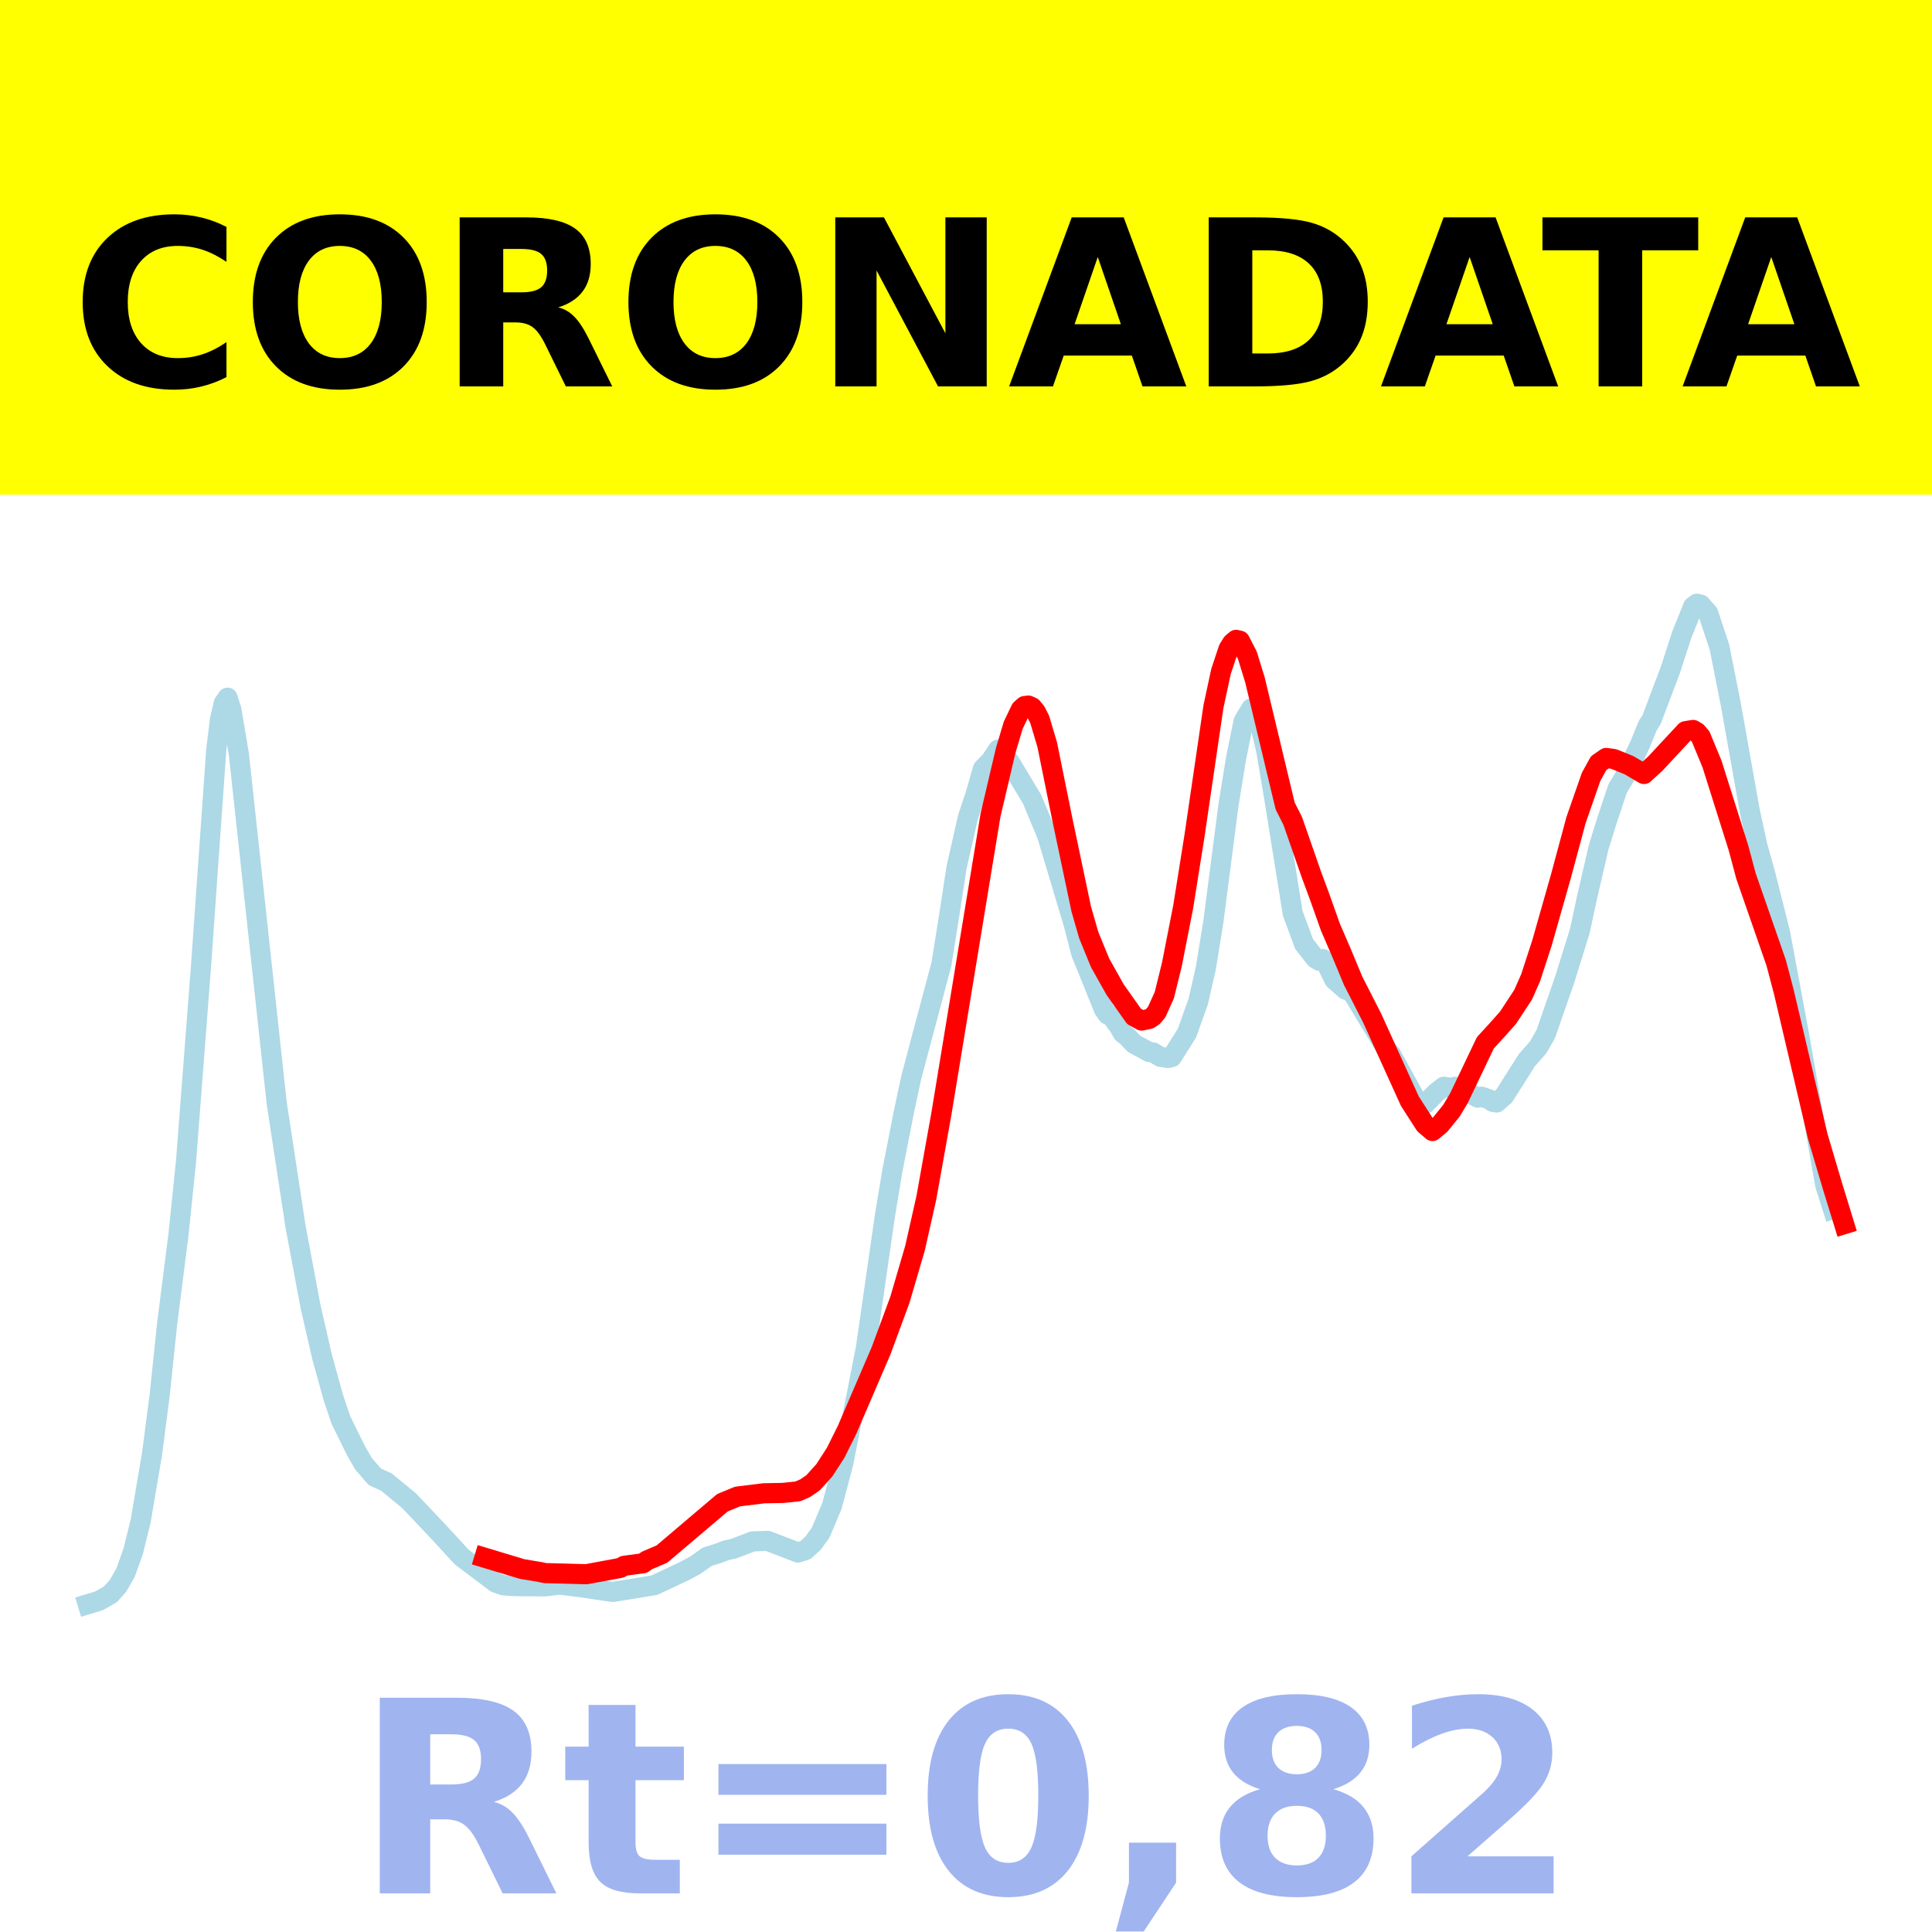
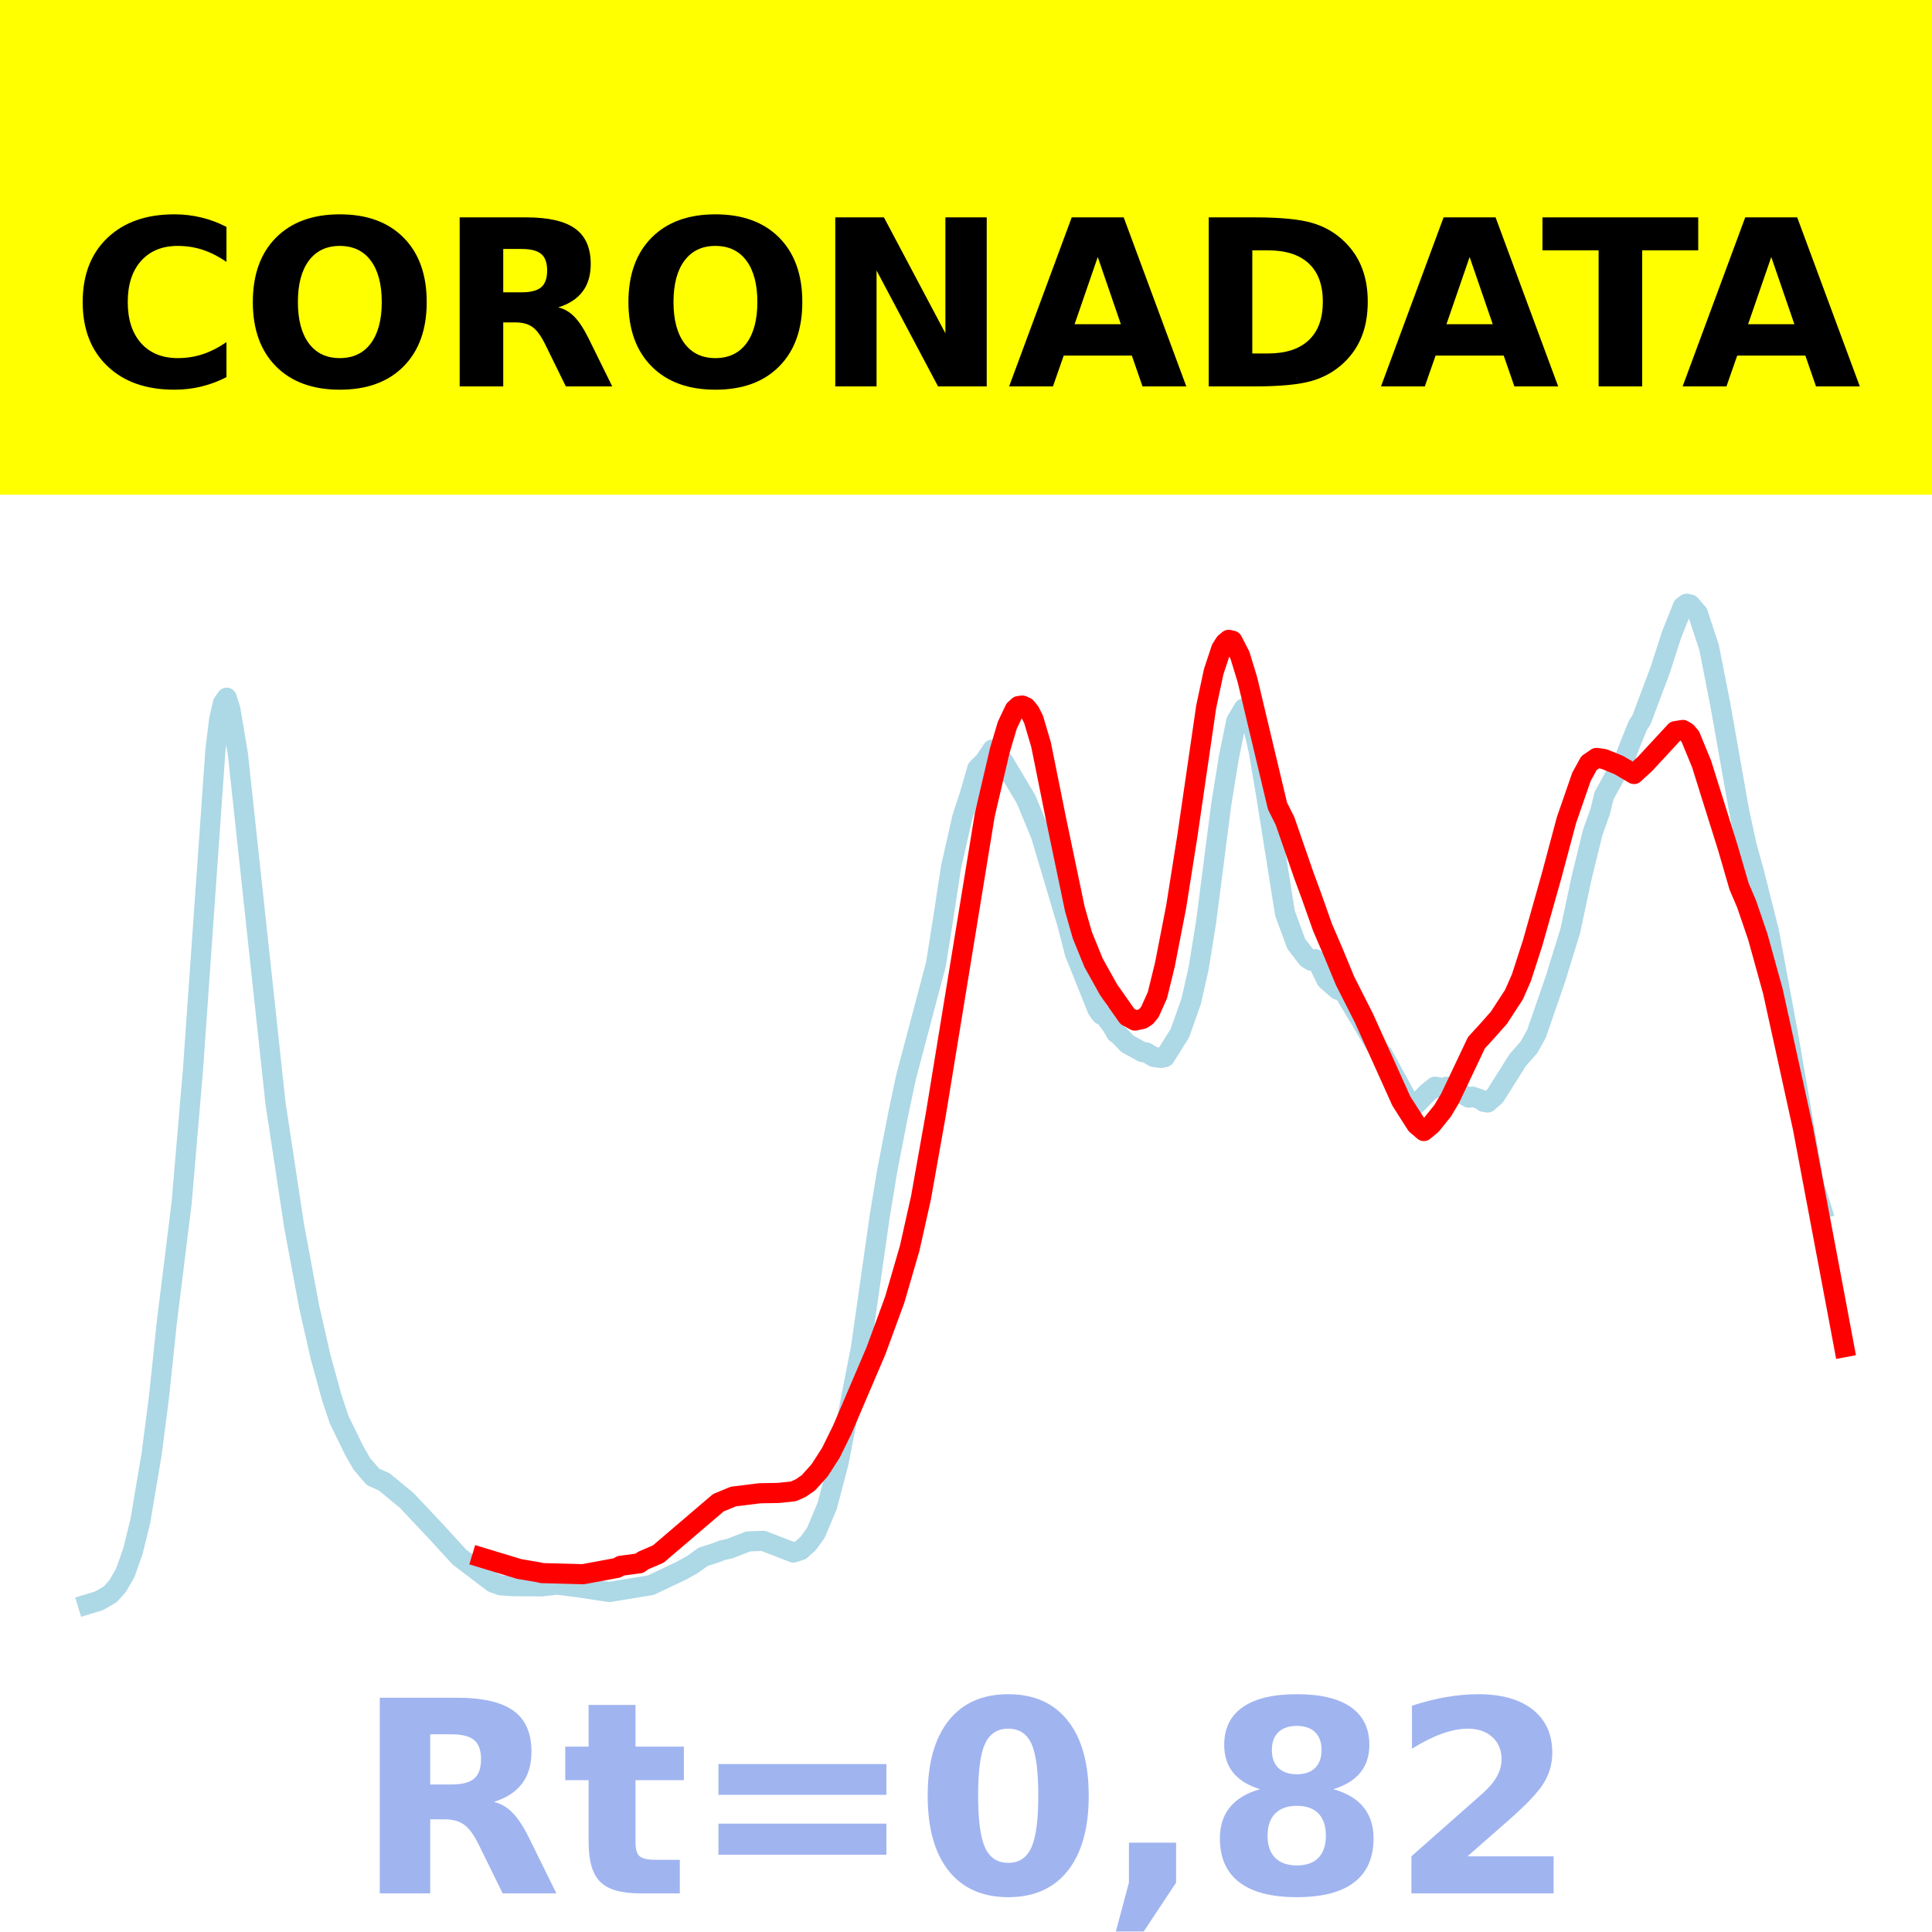
<svg xmlns="http://www.w3.org/2000/svg" xmlns:xlink="http://www.w3.org/1999/xlink" height="144pt" version="1.1" viewBox="0 0 144 144" width="144pt">
  <defs>
    <style type="text/css">*{stroke-linecap:butt;stroke-linejoin:round;}</style>
  </defs>
  <g id="figure_1">
    <g id="patch_1">
      <path d="M 0 144  L 144 144  L 144 0  L 0 0  z " style="fill:#ffffff;" />
    </g>
    <g id="axes_1">
      <g id="patch_2">
        <path d="M 0 144  L 144 144  L 144 0  L 0 0  z " style="fill:#ffffff;" />
      </g>
      <g id="line2d_1">
-         <path clip-path="url(#pc11e0e6225)" d="M 6.545 119.57  L 7.39 119.314  L 8.235 118.826  L 8.798 118.194  L 9.361 117.211  L 9.924 115.633  L 10.487 113.357  L 11.331 108.373  L 11.894 104.043  L 12.457 98.675  L 13.302 92.024  L 13.865 86.576  L 14.991 71.903  L 16.117 55.901  L 16.399 53.613  L 16.68 52.412  L 16.962 52.002  L 17.243 52.89  L 17.806 56.23  L 20.622 82.202  L 22.029 91.43  L 23.155 97.427  L 24 101.11  L 24.845 104.168  L 25.408 105.839  L 26.534 108.125  L 27.097 109.103  L 27.941 110.079  L 28.786 110.454  L 30.475 111.84  L 32.727 114.219  L 34.416 116.054  L 36.95 117.963  L 37.513 118.159  L 38.358 118.22  L 40.61 118.237  L 41.736 118.107  L 43.425 118.318  L 44.551 118.491  L 45.677 118.655  L 48.774 118.152  L 51.026 117.091  L 51.871 116.632  L 52.716 116.03  L 53.56 115.768  L 54.123 115.551  L 54.686 115.429  L 56.094 114.887  L 57.22 114.847  L 59.472 115.717  L 60.035 115.535  L 60.598 115.022  L 61.161 114.245  L 62.006 112.25  L 62.85 109.066  L 64.54 100.471  L 65.947 90.674  L 66.51 87.267  L 67.355 82.952  L 67.918 80.311  L 70.17 71.853  L 70.733 68.319  L 71.296 64.655  L 72.141 60.931  L 72.704 59.231  L 73.267 57.289  L 73.83 56.726  L 74.393 55.872  L 74.674 56.042  L 75.238 56.765  L 76.927 59.571  L 78.053 62.283  L 80.023 68.867  L 80.587 71.047  L 81.15 72.427  L 82.276 75.223  L 82.557 75.62  L 82.839 75.744  L 83.402 76.502  L 83.683 76.999  L 83.965 77.212  L 84.528 77.8  L 85.091 78.104  L 85.654 78.415  L 85.935 78.44  L 86.499 78.775  L 87.062 78.854  L 87.343 78.788  L 88.469 77.001  L 89.314 74.633  L 89.877 72.155  L 90.44 68.678  L 91.566 59.982  L 92.129 56.52  L 92.692 53.753  L 93.255 52.812  L 93.537 53.005  L 93.818 53.53  L 94.381 55.971  L 94.944 59.295  L 96.352 68.07  L 97.196 70.352  L 98.041 71.437  L 98.323 71.606  L 98.604 71.487  L 98.886 71.863  L 99.449 73.021  L 100.293 73.762  L 100.575 73.853  L 100.856 74.082  L 103.39 78.279  L 103.672 78.579  L 105.642 82.157  L 105.924 82.333  L 106.205 82.289  L 107.05 81.436  L 107.613 80.995  L 108.176 81.094  L 108.457 81.003  L 108.739 81.049  L 110.147 81.815  L 110.428 81.742  L 110.991 81.936  L 111.273 82.13  L 111.554 82.173  L 112.117 81.678  L 113.806 79.015  L 114.651 78.058  L 115.214 77.062  L 116.622 73.014  L 117.748 69.4  L 118.311 66.789  L 119.155 63.144  L 119.718 61.328  L 120.563 58.779  L 121.126 57.842  L 122.252 55.46  L 122.815 54.079  L 123.097 53.643  L 124.504 49.919  L 125.349 47.314  L 126.194 45.208  L 126.475 45  L 126.757 45.061  L 127.32 45.707  L 128.164 48.259  L 129.009 52.524  L 130.416 60.432  L 130.979 63.031  L 131.543 65.039  L 132.669 69.49  L 134.076 77.042  L 136.047 88.35  L 136.61 90.118  L 136.61 90.118  " style="fill:none;stroke:#add8e6;stroke-linecap:square;stroke-width:1.5;" />
+         <path clip-path="url(#pf05cf6b1be)" d="M 6.545 119.57  L 7.385 119.314  L 8.224 118.826  L 8.783 118.194  L 9.343 117.211  L 9.902 115.633  L 10.462 113.357  L 11.301 108.373  L 11.86 104.043  L 12.42 98.675  L 13.538 89.655  L 14.378 79.795  L 16.056 55.901  L 16.336 53.613  L 16.615 52.412  L 16.895 52.002  L 17.175 52.89  L 17.734 56.23  L 20.531 82.202  L 21.93 91.43  L 23.049 97.427  L 23.888 101.11  L 24.727 104.168  L 25.287 105.839  L 26.406 108.125  L 26.965 109.103  L 27.804 110.079  L 28.643 110.454  L 30.322 111.84  L 32.559 114.219  L 34.238 116.054  L 36.755 117.963  L 37.315 118.159  L 38.154 118.22  L 40.392 118.237  L 41.51 118.107  L 43.189 118.318  L 44.308 118.491  L 45.427 118.655  L 48.503 118.152  L 50.741 117.091  L 51.58 116.632  L 52.42 116.03  L 53.259 115.768  L 53.818 115.551  L 54.378 115.429  L 55.776 114.887  L 56.895 114.847  L 59.133 115.717  L 59.692 115.535  L 60.252 115.022  L 60.811 114.245  L 61.65 112.25  L 62.49 109.066  L 64.168 100.471  L 65.566 90.674  L 66.126 87.267  L 66.965 82.952  L 67.524 80.311  L 69.762 71.853  L 70.322 68.319  L 70.881 64.655  L 71.72 60.931  L 72.28 59.231  L 72.839 57.289  L 73.399 56.726  L 73.958 55.872  L 74.238 56.042  L 74.797 56.765  L 76.476 59.571  L 77.594 62.283  L 79.552 68.867  L 80.112 71.047  L 80.671 72.427  L 81.79 75.223  L 82.07 75.62  L 82.35 75.744  L 82.909 76.502  L 83.189 76.999  L 83.469 77.212  L 84.028 77.8  L 84.587 78.104  L 85.147 78.415  L 85.427 78.44  L 85.986 78.775  L 86.545 78.854  L 86.825 78.788  L 87.944 77.001  L 88.783 74.633  L 89.343 72.155  L 89.902 68.678  L 91.021 59.982  L 91.58 56.52  L 92.14 53.753  L 92.699 52.812  L 92.979 53.005  L 93.259 53.53  L 93.818 55.971  L 94.378 59.295  L 95.776 68.07  L 96.615 70.352  L 97.455 71.437  L 97.734 71.606  L 98.014 71.487  L 98.294 71.863  L 98.853 73.021  L 99.692 73.762  L 99.972 73.853  L 100.252 74.082  L 102.769 78.279  L 103.049 78.579  L 105.007 82.157  L 105.287 82.333  L 105.566 82.289  L 106.406 81.436  L 106.965 80.995  L 107.524 81.094  L 107.804 81.003  L 108.084 81.049  L 109.483 81.815  L 109.762 81.742  L 110.322 81.936  L 110.601 82.13  L 110.881 82.173  L 111.441 81.678  L 113.119 79.015  L 113.958 78.058  L 114.517 77.062  L 115.916 73.014  L 117.035 69.4  L 117.874 65.462  L 118.713 62.037  L 119.273 60.472  L 119.552 59.314  L 120.671 57.275  L 120.951 56.91  L 121.51 55.46  L 122.07 54.079  L 122.35 53.643  L 123.748 49.919  L 124.587 47.314  L 125.427 45.208  L 125.706 45  L 125.986 45.061  L 126.545 45.707  L 127.385 48.259  L 128.224 52.524  L 129.622 60.432  L 130.182 63.031  L 130.741 65.039  L 131.86 69.49  L 133.259 77.042  L 135.217 88.35  L 135.776 90.118  L 135.776 90.118  " style="fill:none;stroke:#add8e6;stroke-linecap:square;stroke-width:1.5;" />
      </g>
      <g id="line2d_2">
-         <path clip-path="url(#pc11e0e6225)" d="M 36.106 116.098  L 38.921 116.947  L 40.328 117.183  L 40.61 117.249  L 43.707 117.332  L 46.24 116.862  L 46.522 116.705  L 47.93 116.517  L 48.211 116.311  L 49.337 115.83  L 53.842 112.008  L 54.968 111.543  L 56.938 111.3  L 58.346 111.275  L 59.472 111.158  L 60.035 110.909  L 60.598 110.521  L 61.443 109.587  L 62.287 108.28  L 63.132 106.578  L 65.666 100.689  L 67.073 96.878  L 68.199 93.031  L 69.044 89.283  L 70.17 82.991  L 73.83 60.737  L 74.956 55.946  L 75.519 54.057  L 76.082 52.881  L 76.364 52.626  L 76.645 52.589  L 76.927 52.715  L 77.208 53.059  L 77.49 53.613  L 78.053 55.502  L 79.179 61.056  L 80.587 67.746  L 81.15 69.702  L 81.994 71.763  L 83.12 73.769  L 84.528 75.759  L 85.091 76.065  L 85.654 75.948  L 85.935 75.764  L 86.217 75.425  L 86.78 74.178  L 87.343 71.896  L 88.188 67.589  L 89.032 62.288  L 90.44 52.684  L 91.003 50.062  L 91.566 48.366  L 91.848 47.922  L 92.129 47.69  L 92.411 47.755  L 92.974 48.847  L 93.537 50.676  L 95.789 60.075  L 96.352 61.187  L 97.76 65.229  L 98.323 66.744  L 99.167 69.118  L 100.012 71.076  L 100.856 73.105  L 102.264 75.865  L 105.079 82.067  L 106.205 83.819  L 106.768 84.299  L 107.331 83.836  L 108.176 82.795  L 108.739 81.856  L 110.71 77.723  L 111.554 76.804  L 112.399 75.856  L 113.525 74.14  L 114.088 72.866  L 114.933 70.269  L 116.34 65.316  L 117.466 61.13  L 118.592 57.898  L 119.155 56.878  L 119.718 56.492  L 120.282 56.572  L 121.408 57.03  L 122.534 57.689  L 123.378 56.916  L 125.63 54.497  L 126.194 54.406  L 126.475 54.572  L 126.757 54.899  L 127.601 56.937  L 129.572 63.184  L 130.135 65.293  L 132.387 71.771  L 132.95 73.903  L 135.484 84.696  L 136.61 88.496  L 137.455 91.242  L 137.455 91.242  " style="fill:none;stroke:#ff0000;stroke-linecap:square;stroke-width:1.5;" />
+         <path clip-path="url(#pf05cf6b1be)" d="M 35.916 116.098  L 38.713 116.947  L 40.112 117.183  L 40.392 117.249  L 43.469 117.332  L 45.986 116.862  L 46.266 116.705  L 47.664 116.517  L 47.944 116.311  L 49.063 115.83  L 53.538 112.008  L 54.657 111.543  L 56.615 111.3  L 58.014 111.275  L 59.133 111.158  L 59.692 110.909  L 60.252 110.521  L 61.091 109.587  L 61.93 108.28  L 62.769 106.578  L 65.287 100.689  L 66.685 96.878  L 67.804 93.031  L 68.643 89.283  L 69.762 82.991  L 73.399 60.737  L 74.517 55.946  L 75.077 54.057  L 75.636 52.881  L 75.916 52.626  L 76.196 52.589  L 76.476 52.715  L 76.755 53.059  L 77.035 53.613  L 77.594 55.502  L 78.713 61.056  L 80.112 67.746  L 80.671 69.702  L 81.51 71.763  L 82.629 73.769  L 84.028 75.759  L 84.587 76.065  L 85.147 75.948  L 85.427 75.764  L 85.706 75.425  L 86.266 74.178  L 86.825 71.896  L 87.664 67.589  L 88.503 62.288  L 89.902 52.684  L 90.462 50.062  L 91.021 48.366  L 91.301 47.922  L 91.58 47.69  L 91.86 47.755  L 92.42 48.847  L 92.979 50.676  L 95.217 60.075  L 95.776 61.187  L 97.175 65.229  L 97.734 66.744  L 98.573 69.118  L 99.413 71.076  L 100.252 73.105  L 101.65 75.865  L 104.448 82.067  L 105.566 83.819  L 106.126 84.299  L 106.685 83.836  L 107.524 82.795  L 108.084 81.856  L 110.042 77.723  L 110.881 76.804  L 111.72 75.856  L 112.839 74.14  L 113.399 72.866  L 114.238 70.269  L 115.636 65.316  L 116.755 61.13  L 117.874 57.898  L 118.434 56.878  L 118.993 56.492  L 119.552 56.572  L 120.671 57.03  L 121.79 57.689  L 122.629 56.916  L 124.867 54.497  L 125.427 54.406  L 125.706 54.572  L 125.986 54.899  L 126.825 56.937  L 128.783 63.184  L 129.622 66.072  L 130.182 67.379  L 131.021 69.839  L 132.14 73.886  L 134.378 84.079  L 136.895 97.425  L 137.455 100.411  L 137.455 100.411  " style="fill:none;stroke:#ff0000;stroke-linecap:square;stroke-width:1.5;" />
      </g>
      <g id="patch_3">
        <path d="M 0 144  L 0 0  " style="fill:none;stroke:#ffffff;stroke-linecap:square;stroke-linejoin:miter;stroke-width:0.8;" />
      </g>
      <g id="patch_4">
        <path d="M 144 144  L 144 0  " style="fill:none;stroke:#ffffff;stroke-linecap:square;stroke-linejoin:miter;stroke-width:0.8;" />
      </g>
      <g id="patch_5">
-         <path d="M -0 144  L 144 144  " style="fill:none;stroke:#ffffff;stroke-linecap:square;stroke-linejoin:miter;stroke-width:0.8;" />
+         <path d="M 0 144  L 144 144  " style="fill:none;stroke:#ffffff;stroke-linecap:square;stroke-linejoin:miter;stroke-width:0.8;" />
      </g>
      <g id="patch_6">
-         <path d="M -0 0  L 144 0  " style="fill:none;stroke:#ffffff;stroke-linecap:square;stroke-linejoin:miter;stroke-width:0.8;" />
+         <path d="M 0 0  L 144 0  " style="fill:none;stroke:#ffffff;stroke-linecap:square;stroke-linejoin:miter;stroke-width:0.8;" />
      </g>
    </g>
    <g id="text_1">
      <g id="patch_7">
        <path d="M -64.848 36.368  L 208.848 36.368  L 208.848 -7.654  L -64.848 -7.654  z " style="fill:#ffff00;stroke:#ffff00;stroke-linejoin:miter;" />
      </g>
      <g transform="translate(72 9.45018)scale(0.1728 -0.1728)" />
      <g transform="translate(-60.87375 28.8)scale(0.1728 -0.1728)">
        <defs>
          <path id="DejaVuSans-Bold-32" />
          <path d="M 67 4  Q 61.812 1.312 56.203 -0.047  Q 50.594 -1.422 44.484 -1.422  Q 26.266 -1.422 15.625 8.766  Q 4.984 18.953 4.984 36.375  Q 4.984 53.859 15.625 64.031  Q 26.266 74.219 44.484 74.219  Q 50.594 74.219 56.203 72.844  Q 61.812 71.484 67 68.797  L 67 53.719  Q 61.766 57.281 56.688 58.938  Q 51.609 60.594 46 60.594  Q 35.938 60.594 30.172 54.141  Q 24.422 47.703 24.422 36.375  Q 24.422 25.094 30.172 18.641  Q 35.938 12.203 46 12.203  Q 51.609 12.203 56.688 13.859  Q 61.766 15.531 67 19.094  z " id="DejaVuSans-Bold-67" />
          <path d="M 42.484 60.594  Q 33.891 60.594 29.156 54.25  Q 24.422 47.906 24.422 36.375  Q 24.422 24.906 29.156 18.547  Q 33.891 12.203 42.484 12.203  Q 51.125 12.203 55.859 18.547  Q 60.594 24.906 60.594 36.375  Q 60.594 47.906 55.859 54.25  Q 51.125 60.594 42.484 60.594  z M 42.484 74.219  Q 60.062 74.219 70.016 64.156  Q 79.984 54.109 79.984 36.375  Q 79.984 18.703 70.016 8.641  Q 60.062 -1.422 42.484 -1.422  Q 24.953 -1.422 14.969 8.641  Q 4.984 18.703 4.984 36.375  Q 4.984 54.109 14.969 64.156  Q 24.953 74.219 42.484 74.219  z " id="DejaVuSans-Bold-79" />
          <path d="M 35.891 40.578  Q 41.797 40.578 44.359 42.766  Q 46.922 44.969 46.922 50  Q 46.922 54.984 44.359 57.125  Q 41.797 59.281 35.891 59.281  L 27.984 59.281  L 27.984 40.578  z M 27.984 27.594  L 27.984 0  L 9.188 0  L 9.188 72.906  L 37.891 72.906  Q 52.297 72.906 59 68.062  Q 65.719 63.234 65.719 52.781  Q 65.719 45.562 62.219 40.922  Q 58.734 36.281 51.703 34.078  Q 55.562 33.203 58.609 30.094  Q 61.672 27 64.797 20.703  L 75 0  L 54.984 0  L 46.094 18.109  Q 43.406 23.578 40.641 25.578  Q 37.891 27.594 33.297 27.594  z " id="DejaVuSans-Bold-82" />
          <path d="M 9.188 72.906  L 30.172 72.906  L 56.688 22.906  L 56.688 72.906  L 74.516 72.906  L 74.516 0  L 53.516 0  L 27 50  L 27 0  L 9.188 0  z " id="DejaVuSans-Bold-78" />
          <path d="M 53.422 13.281  L 24.031 13.281  L 19.391 0  L 0.484 0  L 27.484 72.906  L 49.906 72.906  L 76.906 0  L 58.016 0  z M 28.719 26.812  L 48.688 26.812  L 38.719 55.812  z " id="DejaVuSans-Bold-65" />
          <path d="M 27.984 58.688  L 27.984 14.203  L 34.719 14.203  Q 46.234 14.203 52.312 19.922  Q 58.406 25.641 58.406 36.531  Q 58.406 47.359 52.344 53.016  Q 46.297 58.688 34.719 58.688  z M 9.188 72.906  L 29 72.906  Q 45.609 72.906 53.734 70.531  Q 61.859 68.172 67.672 62.5  Q 72.797 57.562 75.281 51.109  Q 77.781 44.672 77.781 36.531  Q 77.781 28.266 75.281 21.797  Q 72.797 15.328 67.672 10.406  Q 61.812 4.734 53.609 2.359  Q 45.406 0 29 0  L 9.188 0  z " id="DejaVuSans-Bold-68" />
          <path d="M 0.484 72.906  L 67.672 72.906  L 67.672 58.688  L 43.5 58.688  L 43.5 0  L 24.703 0  L 24.703 58.688  L 0.484 58.688  z " id="DejaVuSans-Bold-84" />
        </defs>
        <use xlink:href="#DejaVuSans-Bold-32" />
        <use x="34.814" xlink:href="#DejaVuSans-Bold-32" />
        <use x="69.629" xlink:href="#DejaVuSans-Bold-32" />
        <use x="104.443" xlink:href="#DejaVuSans-Bold-32" />
        <use x="139.258" xlink:href="#DejaVuSans-Bold-32" />
        <use x="174.072" xlink:href="#DejaVuSans-Bold-32" />
        <use x="208.887" xlink:href="#DejaVuSans-Bold-32" />
        <use x="243.701" xlink:href="#DejaVuSans-Bold-32" />
        <use x="278.516" xlink:href="#DejaVuSans-Bold-32" />
        <use x="313.33" xlink:href="#DejaVuSans-Bold-32" />
        <use x="348.145" xlink:href="#DejaVuSans-Bold-32" />
        <use x="382.959" xlink:href="#DejaVuSans-Bold-67" />
        <use x="456.348" xlink:href="#DejaVuSans-Bold-79" />
        <use x="541.357" xlink:href="#DejaVuSans-Bold-82" />
        <use x="618.359" xlink:href="#DejaVuSans-Bold-79" />
        <use x="703.369" xlink:href="#DejaVuSans-Bold-78" />
        <use x="787.061" xlink:href="#DejaVuSans-Bold-65" />
        <use x="864.453" xlink:href="#DejaVuSans-Bold-68" />
        <use x="947.461" xlink:href="#DejaVuSans-Bold-65" />
        <use x="1017.104" xlink:href="#DejaVuSans-Bold-84" />
        <use x="1077.566" xlink:href="#DejaVuSans-Bold-65" />
        <use x="1154.959" xlink:href="#DejaVuSans-Bold-32" />
        <use x="1189.773" xlink:href="#DejaVuSans-Bold-32" />
        <use x="1224.588" xlink:href="#DejaVuSans-Bold-32" />
        <use x="1259.402" xlink:href="#DejaVuSans-Bold-32" />
        <use x="1294.217" xlink:href="#DejaVuSans-Bold-32" />
        <use x="1329.031" xlink:href="#DejaVuSans-Bold-32" />
        <use x="1363.846" xlink:href="#DejaVuSans-Bold-32" />
        <use x="1398.66" xlink:href="#DejaVuSans-Bold-32" />
        <use x="1433.475" xlink:href="#DejaVuSans-Bold-32" />
        <use x="1468.289" xlink:href="#DejaVuSans-Bold-32" />
        <use x="1503.104" xlink:href="#DejaVuSans-Bold-32" />
      </g>
    </g>
    <g id="text_2">
      <g style="fill:#4169e1;opacity:0.5;" transform="translate(26.46875 141.12)scale(0.2 -0.2)">
        <defs>
          <path d="M 27.484 70.219  L 27.484 54.688  L 45.516 54.688  L 45.516 42.188  L 27.484 42.188  L 27.484 19  Q 27.484 15.188 29 13.844  Q 30.516 12.5 35.016 12.5  L 44 12.5  L 44 0  L 29 0  Q 18.656 0 14.328 4.312  Q 10.016 8.641 10.016 19  L 10.016 42.188  L 1.312 42.188  L 1.312 54.688  L 10.016 54.688  L 10.016 70.219  z " id="DejaVuSans-Bold-116" />
          <path d="M 10.594 48.188  L 73.188 48.188  L 73.188 36.719  L 10.594 36.719  z M 10.594 25.984  L 73.188 25.984  L 73.188 14.406  L 10.594 14.406  z " id="DejaVuSans-Bold-61" />
          <path d="M 46 36.531  Q 46 50.203 43.438 55.781  Q 40.875 61.375 34.812 61.375  Q 28.766 61.375 26.172 55.781  Q 23.578 50.203 23.578 36.531  Q 23.578 22.703 26.172 17.031  Q 28.766 11.375 34.812 11.375  Q 40.828 11.375 43.406 17.031  Q 46 22.703 46 36.531  z M 64.797 36.375  Q 64.797 18.266 56.984 8.422  Q 49.172 -1.422 34.812 -1.422  Q 20.406 -1.422 12.594 8.422  Q 4.781 18.266 4.781 36.375  Q 4.781 54.547 12.594 64.375  Q 20.406 74.219 34.812 74.219  Q 49.172 74.219 56.984 64.375  Q 64.797 54.547 64.797 36.375  z " id="DejaVuSans-Bold-48" />
          <path d="M 10.203 18.891  L 27.781 18.891  L 27.781 4  L 15.719 -14.203  L 5.328 -14.203  L 10.203 4  z " id="DejaVuSans-Bold-44" />
          <path d="M 34.812 32.625  Q 29.547 32.625 26.703 29.734  Q 23.875 26.859 23.875 21.484  Q 23.875 16.109 26.703 13.25  Q 29.547 10.406 34.812 10.406  Q 40.047 10.406 42.828 13.25  Q 45.609 16.109 45.609 21.484  Q 45.609 26.906 42.828 29.766  Q 40.047 32.625 34.812 32.625  z M 21.094 38.812  Q 14.453 40.828 11.078 44.969  Q 7.719 49.125 7.719 55.328  Q 7.719 64.547 14.594 69.375  Q 21.484 74.219 34.812 74.219  Q 48.047 74.219 54.922 69.406  Q 61.812 64.594 61.812 55.328  Q 61.812 49.125 58.422 44.969  Q 55.031 40.828 48.391 38.812  Q 55.812 36.766 59.594 32.156  Q 63.375 27.547 63.375 20.516  Q 63.375 9.672 56.172 4.125  Q 48.969 -1.422 34.812 -1.422  Q 20.609 -1.422 13.359 4.125  Q 6.109 9.672 6.109 20.516  Q 6.109 27.547 9.891 32.156  Q 13.672 36.766 21.094 38.812  z M 25.484 53.422  Q 25.484 49.078 27.906 46.734  Q 30.328 44.391 34.812 44.391  Q 39.203 44.391 41.594 46.734  Q 44 49.078 44 53.422  Q 44 57.766 41.594 60.078  Q 39.203 62.406 34.812 62.406  Q 30.328 62.406 27.906 60.062  Q 25.484 57.719 25.484 53.422  z " id="DejaVuSans-Bold-56" />
          <path d="M 28.812 13.812  L 60.891 13.812  L 60.891 0  L 7.906 0  L 7.906 13.812  L 34.516 37.312  Q 38.094 40.531 39.797 43.609  Q 41.5 46.688 41.5 50  Q 41.5 55.125 38.062 58.25  Q 34.625 61.375 28.906 61.375  Q 24.516 61.375 19.281 59.5  Q 14.062 57.625 8.109 53.906  L 8.109 69.922  Q 14.453 72.016 20.656 73.109  Q 26.859 74.219 32.812 74.219  Q 45.906 74.219 53.156 68.453  Q 60.406 62.703 60.406 52.391  Q 60.406 46.438 57.328 41.281  Q 54.25 36.141 44.391 27.484  z " id="DejaVuSans-Bold-50" />
        </defs>
        <use xlink:href="#DejaVuSans-Bold-82" />
        <use x="77.002" xlink:href="#DejaVuSans-Bold-116" />
        <use x="124.805" xlink:href="#DejaVuSans-Bold-61" />
        <use x="208.594" xlink:href="#DejaVuSans-Bold-48" />
        <use x="278.174" xlink:href="#DejaVuSans-Bold-44" />
        <use x="316.162" xlink:href="#DejaVuSans-Bold-56" />
        <use x="385.742" xlink:href="#DejaVuSans-Bold-50" />
      </g>
    </g>
  </g>
  <defs>
-     <clipPath id="pc11e0e6225">
+     <clipPath id="pf05cf6b1be">
      <rect height="144" width="144" x="0" y="0" />
    </clipPath>
  </defs>
</svg>
